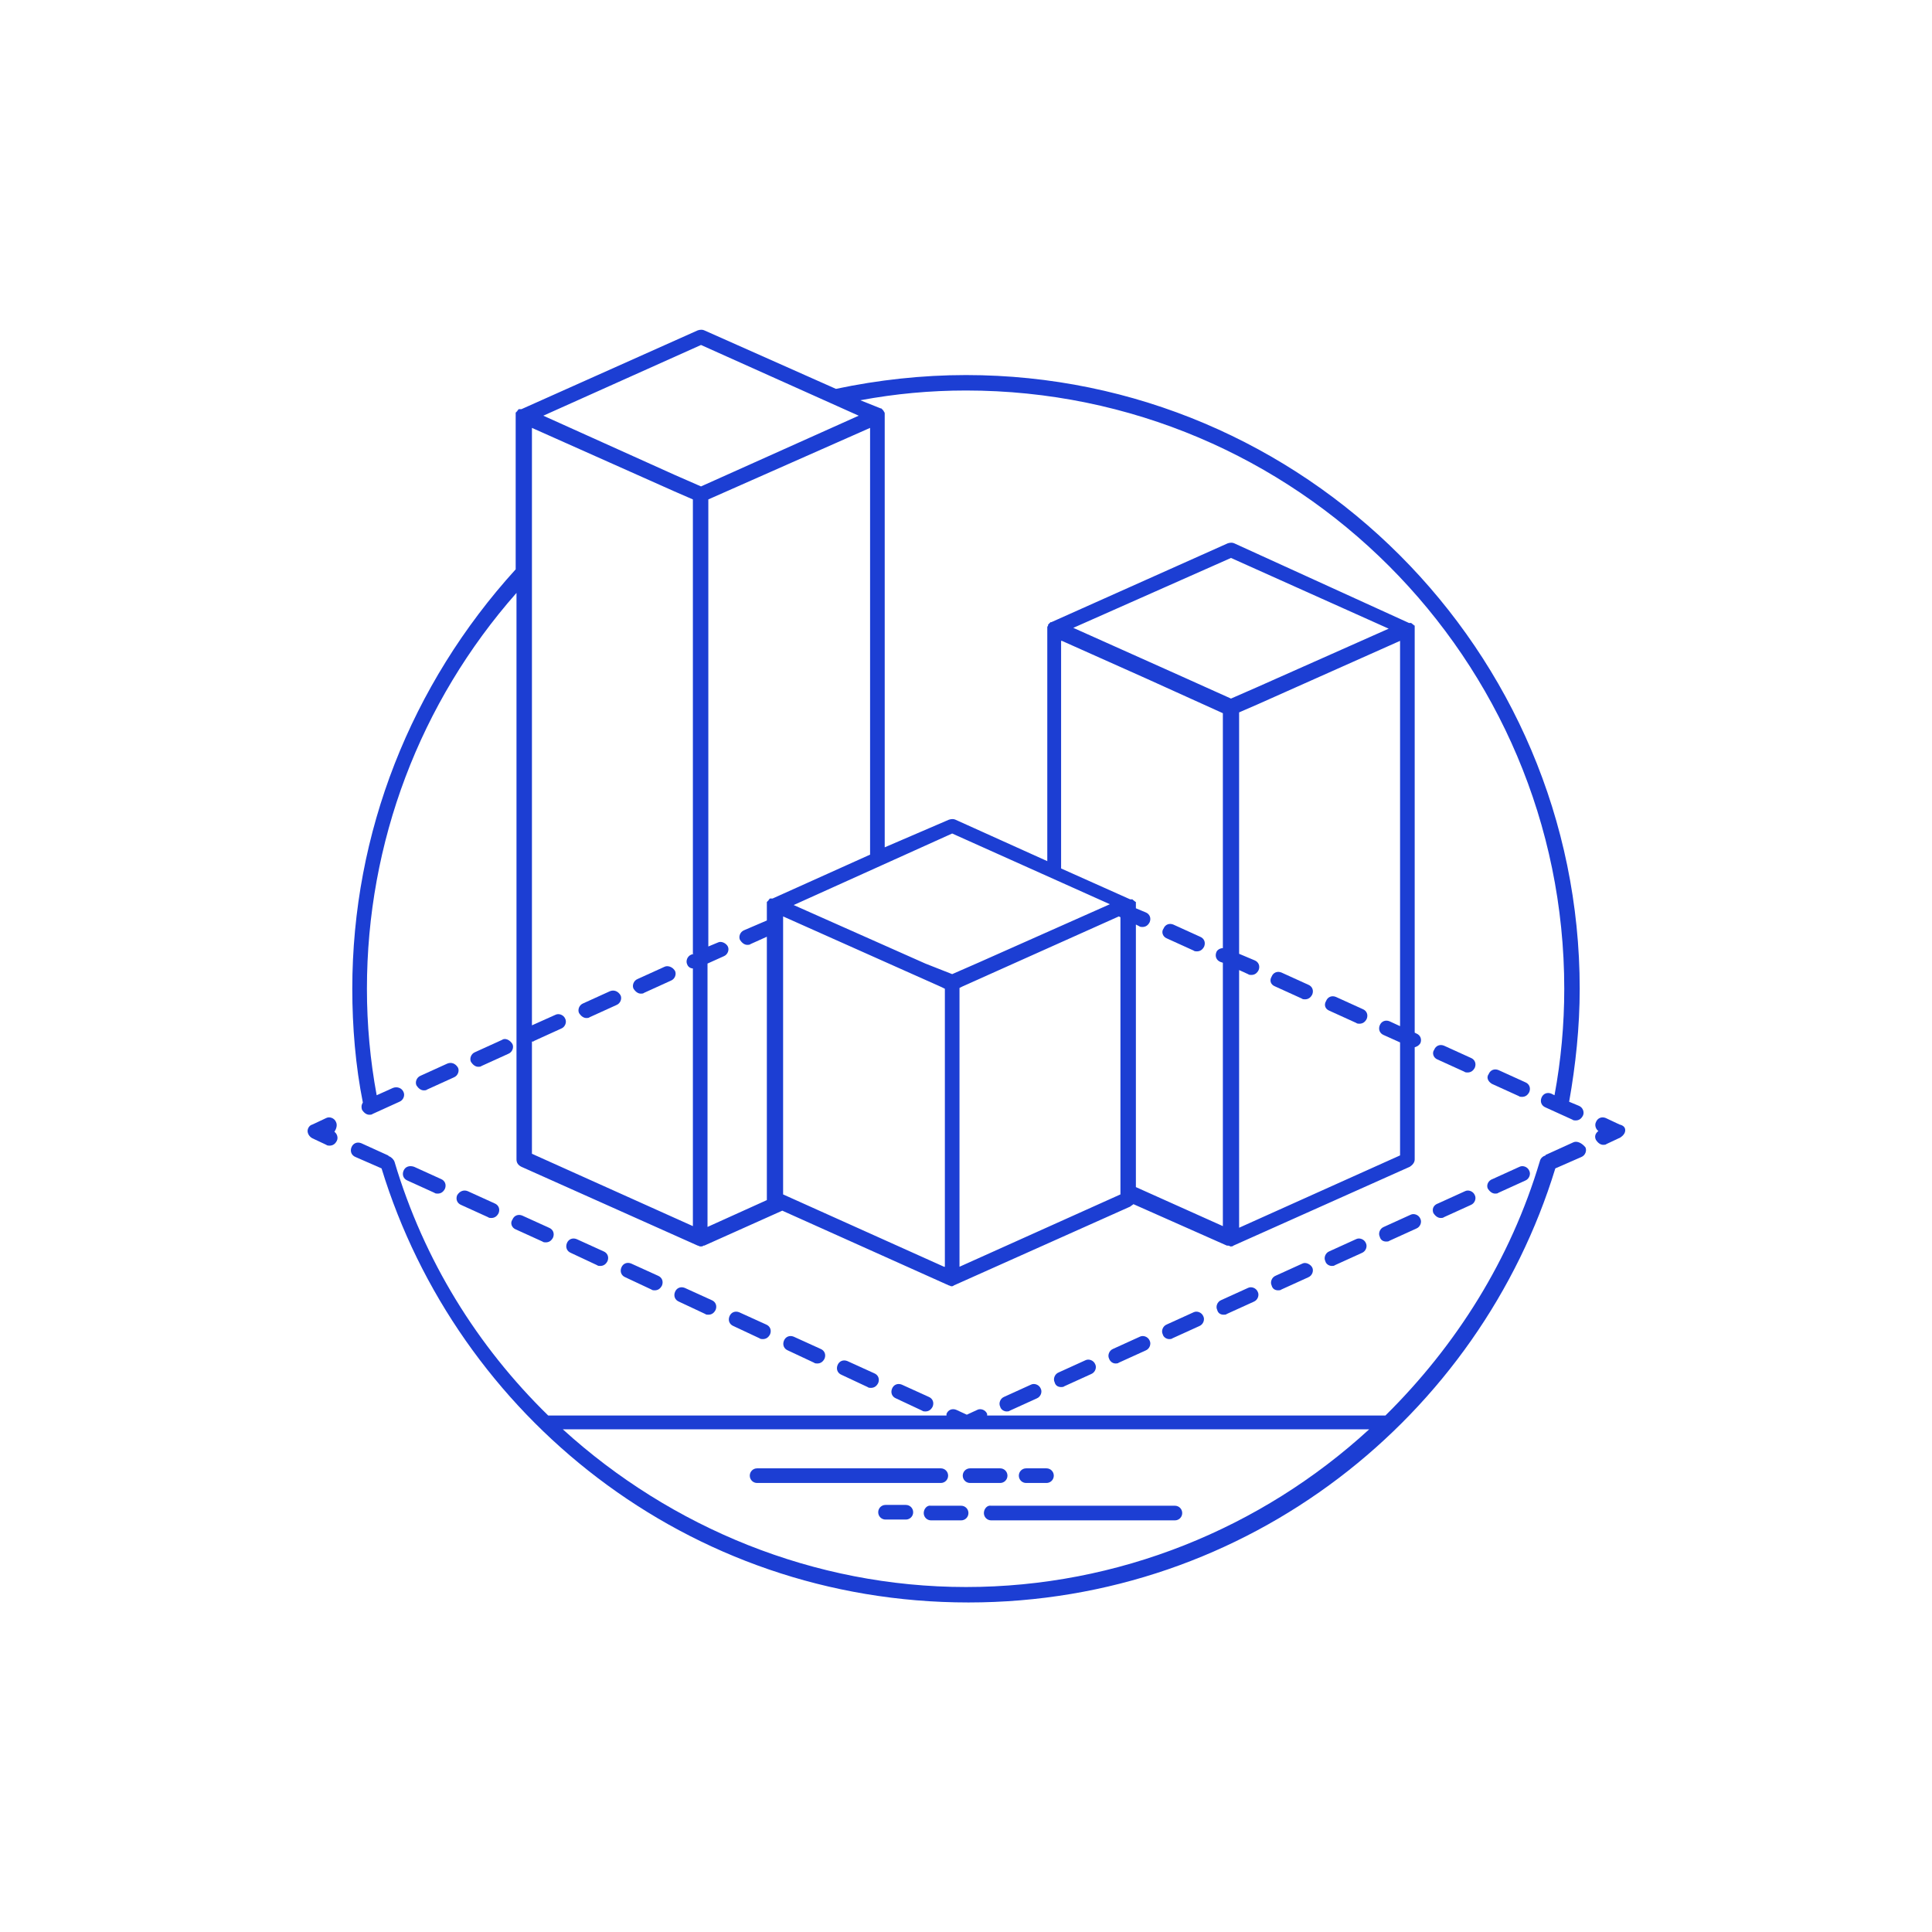
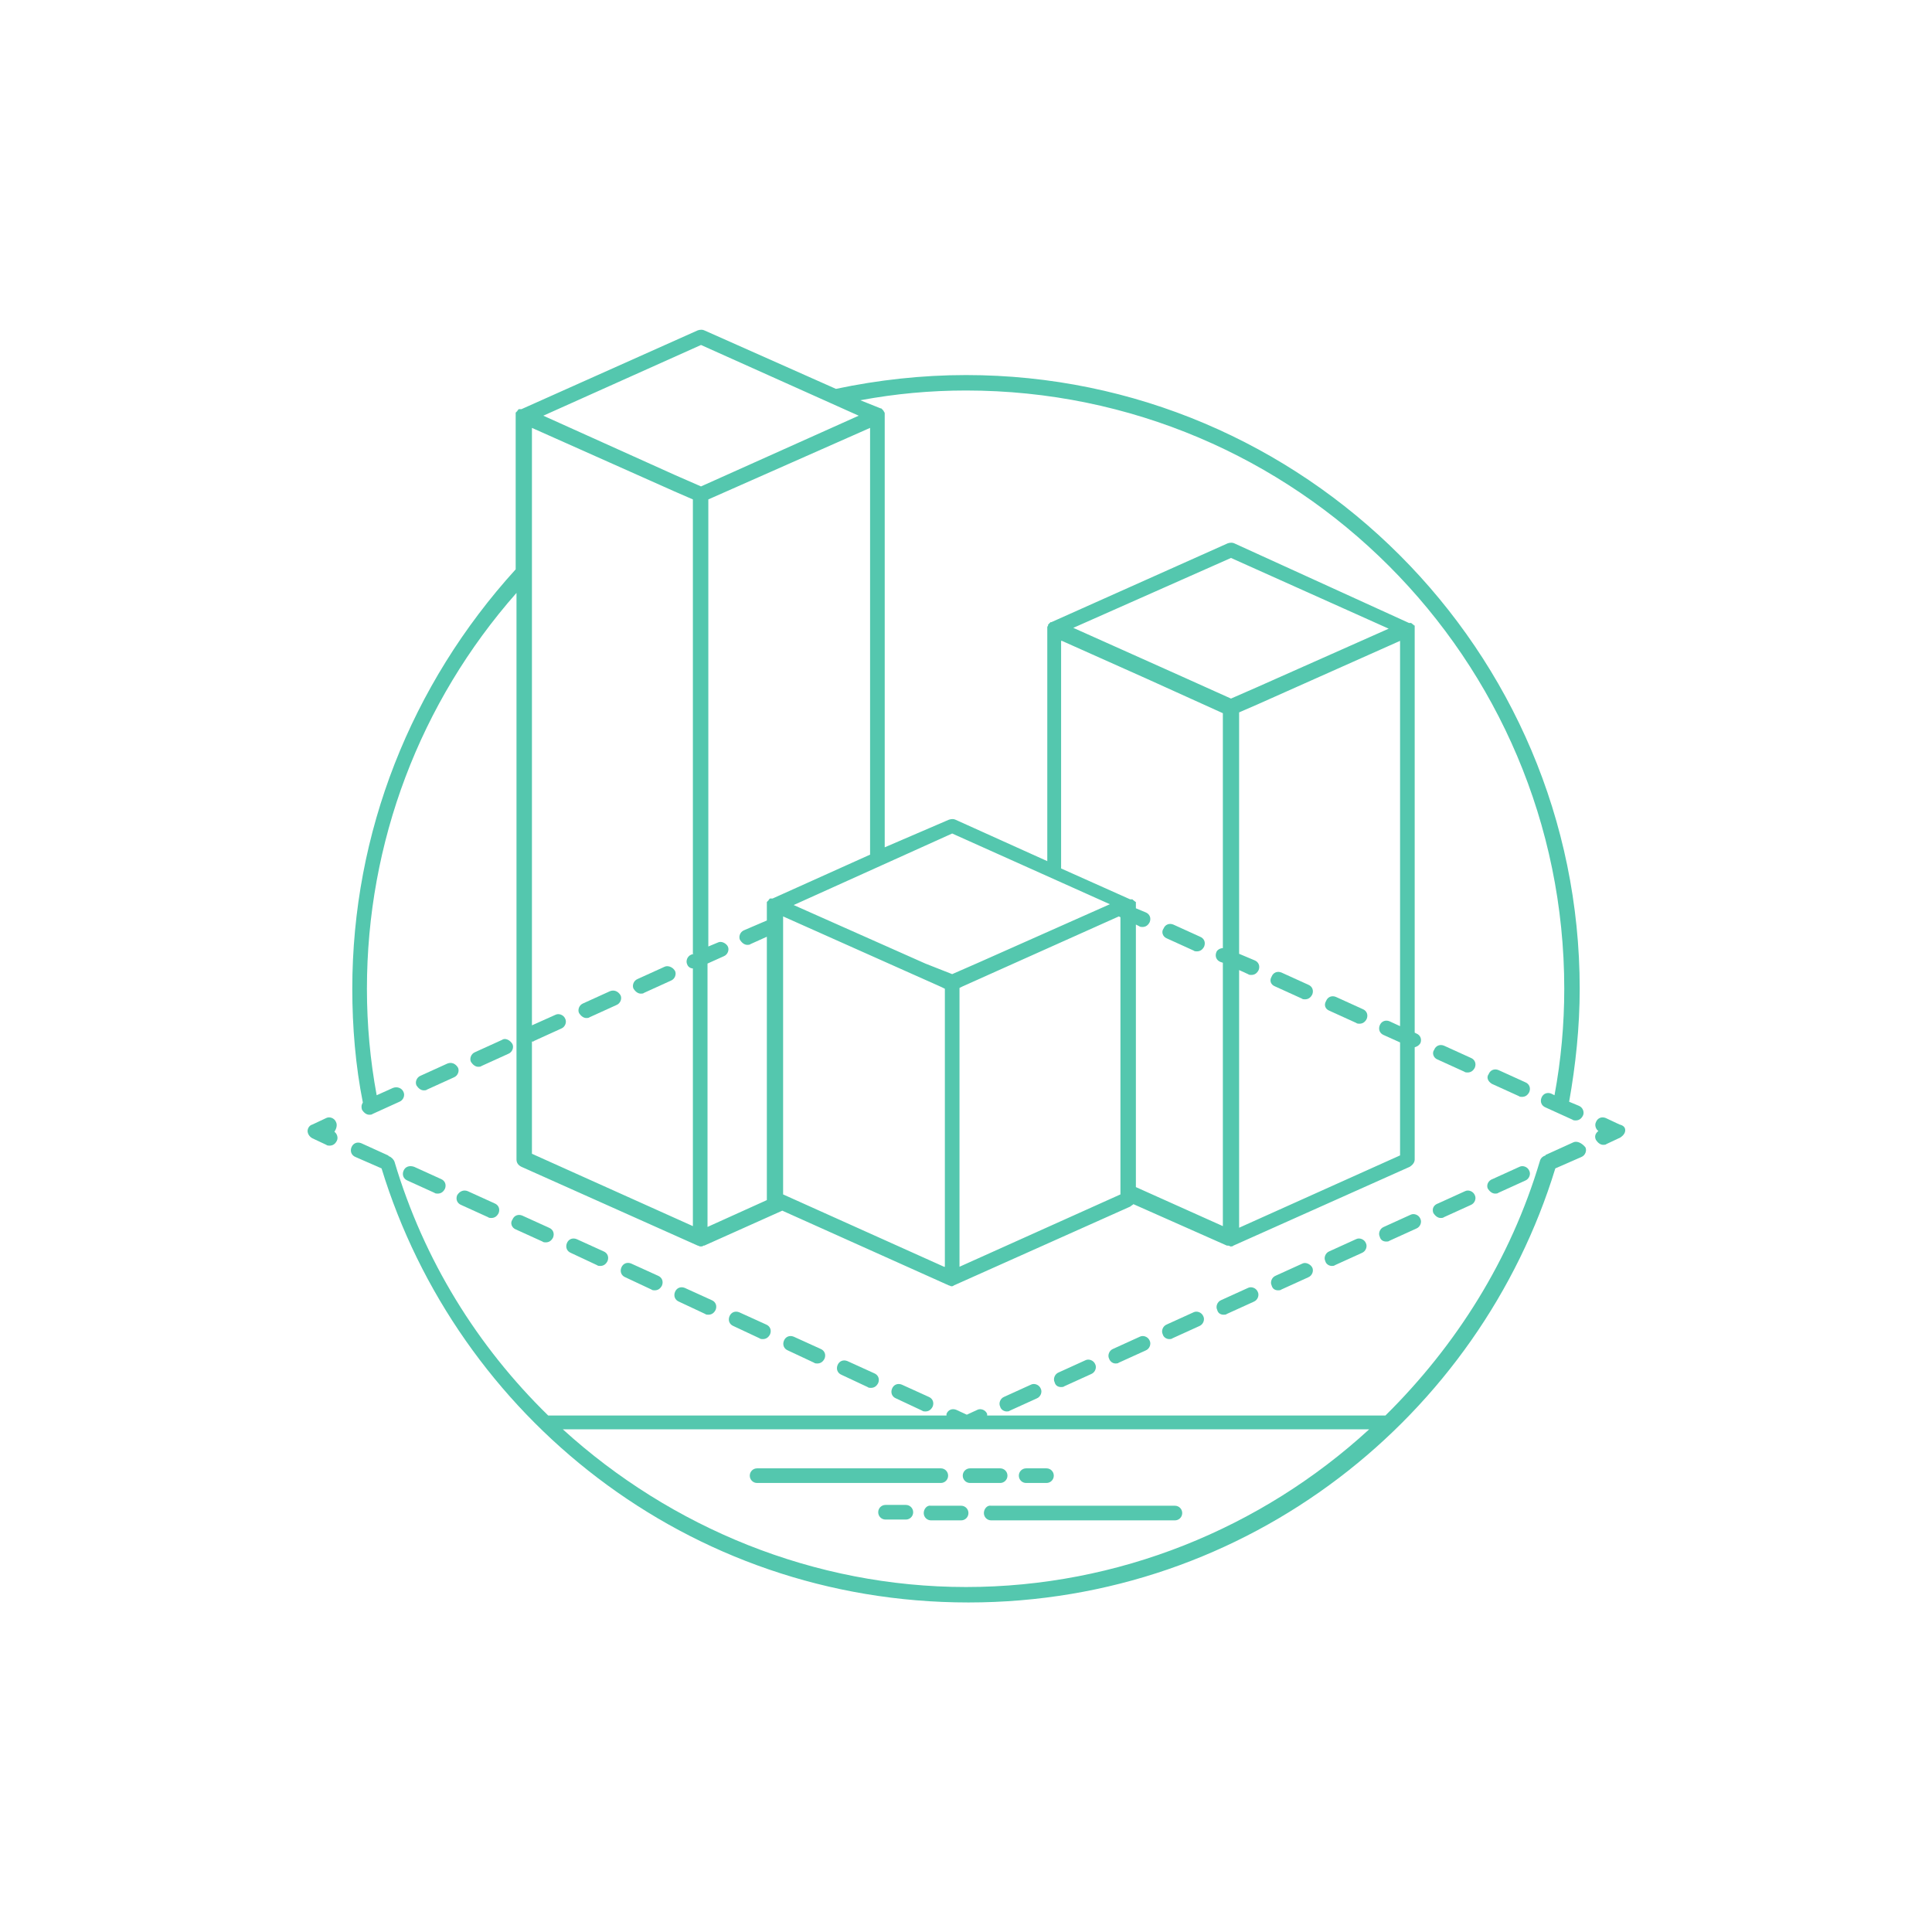
<svg xmlns="http://www.w3.org/2000/svg" width="100" height="100">
-   <svg fill="#1c3ed3" transform="matrix(.69 0 0 .69 15.5 15.5)" viewBox="0 0 164 164">
+   <svg fill="#54c7ae" transform="matrix(.69 0 0 .69 15.5 15.5)" viewBox="0 0 164 164">
    <path d="M56.3 145.6h22.6c.5 0 .9-.4.9-.9s-.4-.9-.9-.9H56.3c-.5 0-.9.4-.9.9s.4.9.9.9zM82.5 145.6h3.7c.5 0 .9-.4.9-.9s-.4-.9-.9-.9h-3.7c-.5 0-.9.4-.9.9s.4.9.9.9zM89.4 145.6h2.5c.5 0 .9-.4.9-.9s-.4-.9-.9-.9h-2.5c-.5 0-.9.4-.9.9s.4.9.9.9zM84.2 149.3c0 .5.4.9.9.9h22.6c.5 0 .9-.4.9-.9s-.4-.9-.9-.9H85.1c-.5-.1-.9.4-.9.9zM76.8 149.3c0 .5.4.9.9.9h3.7c.5 0 .9-.4.9-.9s-.4-.9-.9-.9h-3.7c-.5-.1-.9.4-.9.9zM74.6 148.3h-2.5c-.5 0-.9.4-.9.9s.4.9.9.9h2.5c.5 0 .9-.4.9-.9s-.4-.9-.9-.9zM44.9 82.1l-3.3 1.5c-.5.2-.7.8-.5 1.2.2.3.5.6.9.6.1 0 .3 0 .4-.1l3.3-1.5c.5-.2.7-.8.5-1.2-.3-.5-.9-.7-1.3-.5zM24.9 91.1l-3.3 1.5c-.5.2-.7.8-.5 1.2.2.3.5.6.9.6.1 0 .3 0 .4-.1l3.3-1.5c.5-.2.7-.8.5-1.2-.3-.5-.9-.8-1.3-.5zM38.2 85.1l-3.3 1.5c-.5.2-.7.8-.5 1.2.2.3.5.6.9.6.1 0 .3 0 .4-.1l3.3-1.5c.5-.2.7-.8.5-1.2-.3-.5-.8-.7-1.3-.5zM18.2 94l-3.3 1.5c-.5.2-.7.8-.5 1.2.2.3.5.6.9.6.1 0 .3 0 .4-.1l3.3-1.5c.5-.2.7-.8.5-1.2-.3-.5-.8-.7-1.3-.5zM4.5 101.2c-.2-.5-.8-.7-1.2-.5l-1.7.8c-.4.1-.6.5-.6.8s.2.7.6.9l1.7.8c.1.1.3.1.4.1.4 0 .7-.2.9-.6.2-.4 0-.9-.3-1.1.2-.3.4-.8.2-1.2zM76.6 136.7c.1.1.3.1.4.1.4 0 .7-.2.9-.6.2-.5 0-1-.5-1.2l-3.3-1.5c-.5-.2-1 0-1.2.5-.2.5 0 1 .5 1.2l3.2 1.5zM56.6 127.8c.1.1.3.1.4.1.4 0 .7-.2.9-.6.2-.5 0-1-.5-1.2l-3.3-1.5c-.5-.2-1 0-1.2.5-.2.5 0 1 .5 1.2l3.2 1.5zM43.3 121.8c.1.1.3.1.4.1.4 0 .7-.2.9-.6.2-.5 0-1-.5-1.2l-3.3-1.5c-.5-.2-1 0-1.2.5-.2.5 0 1 .5 1.2l3.2 1.5zM63.3 130.8c.1.1.3.1.4.1.4 0 .7-.2.9-.6.2-.5 0-1-.5-1.2l-3.3-1.5c-.5-.2-1 0-1.2.5-.2.5 0 1 .5 1.2l3.2 1.5zM69.9 133.8c.1.1.3.1.4.1.4 0 .7-.2.9-.6.2-.5 0-1-.5-1.2l-3.3-1.5c-.5-.2-1 0-1.2.5s0 1 .5 1.2l3.2 1.5zM36.6 118.8c.1.1.3.1.4.1.4 0 .7-.2.9-.6.2-.5 0-1-.5-1.2l-3.3-1.5c-.5-.2-1 0-1.2.5-.2.5 0 1 .5 1.2l3.2 1.5zM26.6 114.4l3.3 1.5c.1.1.3.1.4.1.4 0 .7-.2.9-.6.2-.5 0-1-.5-1.2l-3.3-1.5c-.5-.2-1 0-1.2.5-.3.4-.1 1 .4 1.2zM19.4 110.2c-.2.5 0 1 .5 1.2l3.3 1.5c.1.1.3.1.4.1.4 0 .7-.2.9-.6.2-.5 0-1-.5-1.2l-3.3-1.5c-.5-.2-1 0-1.3.5zM49.9 124.8c.1.1.3.1.4.1.4 0 .7-.2.9-.6.2-.5 0-1-.5-1.2l-3.3-1.5c-.5-.2-1 0-1.2.5-.2.5 0 1 .5 1.2l3.2 1.5zM12.8 107.2c-.2.5 0 1 .5 1.2l3.3 1.5c.1.1.3.1.4.1.4 0 .7-.2.9-.6.2-.5 0-1-.5-1.2l-3.3-1.5c-.6-.2-1.1 0-1.3.5z" />
    <path d="M156.7 103.7l-3.3 1.5s-.1 0-.1.1c-.3.1-.6.3-.7.7-3.6 12.1-10.3 22.7-19 31.3h-49v-.2c-.2-.5-.8-.7-1.2-.5l-1.3.6-1.3-.6c-.5-.2-1 0-1.2.5v.2h-49c-8.7-8.5-15.3-19.1-18.9-31.2-.1-.3-.4-.6-.7-.7l-.1-.1-3.3-1.5c-.5-.2-1 0-1.2.5-.2.5 0 1 .5 1.2l3.2 1.4c9.3 30.4 37.6 53.4 72.2 53.4 34.5 0 62.9-23 72.2-53.4l3.2-1.4c.5-.2.7-.8.5-1.2-.5-.6-1.1-.8-1.5-.6zM82 158.4c-18.7 0-36.3-7.3-49.6-19.4h99.2c-13.3 12.2-30.9 19.4-49.6 19.4z" />
    <path d="M113.7 124.9c.1 0 .3 0 .4-.1l3.3-1.5c.5-.2.7-.8.5-1.2-.2-.5-.8-.7-1.2-.5l-3.3 1.5c-.5.2-.7.8-.5 1.2.1.4.4.6.8.6zM120.4 121.9c.1 0 .3 0 .4-.1l3.3-1.5c.5-.2.7-.8.5-1.2s-.8-.7-1.2-.5l-3.3 1.5c-.5.2-.7.8-.5 1.2.1.4.4.6.8.6zM127 118.9c.1 0 .3 0 .4-.1l3.3-1.5c.5-.2.7-.8.5-1.2-.2-.5-.8-.7-1.2-.5l-3.3 1.5c-.5.2-.7.8-.5 1.2.1.4.5.6.8.6zM133.7 115.9c.1 0 .3 0 .4-.1l3.3-1.5c.5-.2.7-.8.5-1.2-.2-.5-.8-.7-1.2-.5l-3.3 1.5c-.5.2-.7.8-.5 1.2.1.4.4.6.8.6zM146.2 109.4c.2.3.5.6.9.6.1 0 .3 0 .4-.1l3.3-1.5c.5-.2.7-.8.5-1.2-.2-.5-.8-.7-1.2-.5l-3.3 1.5c-.6.2-.8.8-.6 1.2zM139.5 112.4c.2.3.5.6.9.6.1 0 .3 0 .4-.1l3.3-1.5c.5-.2.7-.8.5-1.2-.2-.5-.8-.7-1.2-.5l-3.3 1.5c-.6.2-.8.7-.6 1.2zM87 136.8c.1 0 .3 0 .4-.1l3.3-1.5c.5-.2.7-.8.5-1.2-.2-.5-.8-.7-1.2-.5l-3.3 1.5c-.5.2-.7.8-.5 1.2.1.4.5.6.8.6zM93.7 133.8c.1 0 .3 0 .4-.1l3.3-1.5c.5-.2.7-.8.5-1.2-.2-.5-.8-.7-1.2-.5l-3.3 1.5c-.5.2-.7.8-.5 1.2.1.4.4.6.8.6zM100.4 130.9c.1 0 .3 0 .4-.1l3.3-1.5c.5-.2.7-.8.5-1.2-.2-.5-.8-.7-1.2-.5l-3.3 1.5c-.5.2-.7.8-.5 1.2.1.3.4.6.8.6zM107 127.9c.1 0 .3 0 .4-.1l3.3-1.5c.5-.2.7-.8.5-1.2-.2-.5-.8-.7-1.2-.5l-3.3 1.5c-.5.2-.7.8-.5 1.2.1.4.5.6.8.6zM162.4 101.5l-1.7-.8c-.5-.2-1 0-1.2.5-.2.4 0 .9.3 1.1-.4.3-.5.7-.3 1.1.2.3.5.6.9.6.1 0 .3 0 .4-.1l1.7-.8c.3-.2.6-.5.6-.9s-.3-.6-.7-.7zM157.4 99.2l-1.2-.5c.8-4.5 1.3-9.2 1.3-13.9 0-41.6-33.9-75.5-75.5-75.5-5.4 0-10.8.6-16 1.7L49.8 3.8c-.2-.1-.5-.1-.8 0l-21.7 9.7h-.1-.1-.1s-.1 0-.1.1l-.1.1s0 .1-.1.1c0 0 0 .1-.1.1v19.3C13.7 47.4 6.5 65.6 6.5 84.8c0 4.7.4 9.5 1.3 14-.2.3-.2.6-.1.9.2.3.5.6.9.6.1 0 .3 0 .4-.1l3.3-1.5c.5-.2.7-.8.5-1.2-.2-.5-.8-.7-1.3-.5l-2 .9c-.8-4.3-1.2-8.7-1.2-13.1 0-18 6.5-35.2 18.4-48.7v69.7c0 .4.2.7.6.9l21.7 9.7c.1 0 .2.1.3.1h.1c.1 0 .2 0 .3-.1h.1l9.6-4.3 20.5 9.2c.1 0 .2.1.3.1.1 0 .2 0 .3-.1l21.7-9.7c.1-.1.3-.2.4-.3l11.5 5.1h.1c.1 0 .2 0 .3.1h.1c.1 0 .2 0 .3-.1l21.7-9.7c.3-.2.6-.5.6-.9V92c.3-.1.5-.2.7-.5.2-.5 0-1-.5-1.2l-.2-.1V40.5v-.2-.1c0-.1 0-.1-.1-.1 0 0 0-.1-.1-.1l-.1-.1s-.1 0-.1-.1h-.1-.1-.1L115 30c-.2-.1-.5-.1-.8 0l-21.7 9.7h-.1l-.1.1-.1.1-.1.1v.1c0 .1-.1.1-.1.2V69.1L80.7 64c-.2-.1-.5-.1-.8 0L72 67.4V14.3 14c0-.1-.1-.2-.1-.2 0-.1-.1-.1-.1-.2 0 0-.1 0-.1-.1 0 0-.1 0-.1-.1h-.1l-2.5-1c4.3-.8 8.6-1.2 13-1.2 40.6 0 73.6 33 73.6 73.6 0 4.4-.4 8.8-1.2 13.1l-.4-.2c-.5-.2-1 0-1.2.5-.2.5 0 1 .5 1.2l3.3 1.5c.1.1.3.1.4.1.4 0 .7-.2.9-.6.2-.4 0-1-.5-1.2zM48.5 80.5l-.3.1c-.5.2-.7.8-.5 1.2.1.3.4.5.7.5V114l-19.8-8.9V91.3c.1 0 .2 0 .3-.1l3.3-1.5c.5-.2.7-.8.5-1.2-.2-.5-.8-.7-1.2-.5l-2.9 1.3V15.8l17.5 7.8 2.3 1v55.9zm.9-57.5l-3.2-1.4L30 14.3l19.4-8.7 19.4 8.7L49.4 23zm29.9 96l-19.8-8.9V75.9L79 84.6l.4.2V119zm21.7-9.1v.2L81.2 119V84.7l.4-.2 19.2-8.6.2.1v33.9zm34.4-20.5l-1.3-.6c-.5-.2-1 0-1.2.5-.2.5 0 1 .5 1.2l2 .9v13.9l-19.8 8.9V82.5l1.1.5c.1.1.3.1.4.1.4 0 .7-.2.9-.6.2-.5 0-1-.5-1.2l-1.9-.8V50.8l2.3-1 17.5-7.8v47.4zm-20.8-57.6l19.4 8.7-16.2 7.2-3.2 1.4-6-2.7-13.4-6 19.4-8.6zM93.8 42l10.3 4.6 9.5 4.3v28.9c-.3 0-.7.2-.8.5-.2.5 0 1 .5 1.2l.3.1V114l-10.7-4.8V76.9l.4.2c.1.1.3.1.4.1.4 0 .7-.2.9-.6.2-.5 0-1-.5-1.2l-1.2-.5v-.4-.2-.1c0-.1 0-.1-.1-.1 0 0 0-.1-.1-.1l-.1-.1s-.1 0-.1-.1h-.1-.1-.1L93.7 70V42zM80.3 65.7l19.4 8.7-16.2 7.2-3.2 1.4-3.3-1.3-16.2-7.2 19.5-8.8zM70.2 15.8v52.5l-12 5.4h-.1-.1-.1s-.1 0-.1.1l-.1.1s0 .1-.1.1c0 0 0 .1-.1.1v2.3l-2.8 1.2c-.5.2-.7.8-.5 1.2.2.3.5.6.9.6.1 0 .3 0 .4-.1l2-.9v32.4l-7.3 3.3V81.7l2-.9c.5-.2.7-.8.5-1.2s-.8-.7-1.2-.5l-1.2.5v-55l19.9-8.8z" />
    <path d="M106.7 78.6l3.3 1.5c.1.1.3.1.4.1.4 0 .7-.2.9-.6.2-.5 0-1-.5-1.2l-3.3-1.5c-.5-.2-1 0-1.2.5-.3.4-.1 1 .4 1.2zM120 84.5l3.3 1.5c.1.1.3.1.4.1.4 0 .7-.2.9-.6.2-.5 0-1-.5-1.2l-3.3-1.5c-.5-.2-1 0-1.2.5-.3.5-.1 1 .4 1.2zM140 93.5l3.3 1.5c.1.1.3.1.4.1.4 0 .7-.2.9-.6.2-.5 0-1-.5-1.2l-3.3-1.5c-.5-.2-1 0-1.2.5-.3.4-.1 1 .4 1.2zM126.7 87.5L130 89c.1.1.3.1.4.1.4 0 .7-.2.9-.6.2-.5 0-1-.5-1.2l-3.3-1.5c-.5-.2-1 0-1.2.5-.3.5-.1 1 .4 1.2zM146.7 96.5L150 98c.1.1.3.1.4.1.4 0 .7-.2.9-.6.2-.5 0-1-.5-1.2l-3.3-1.5c-.5-.2-1 0-1.2.5-.3.4-.1.9.4 1.2z" />
  </svg>
</svg>
